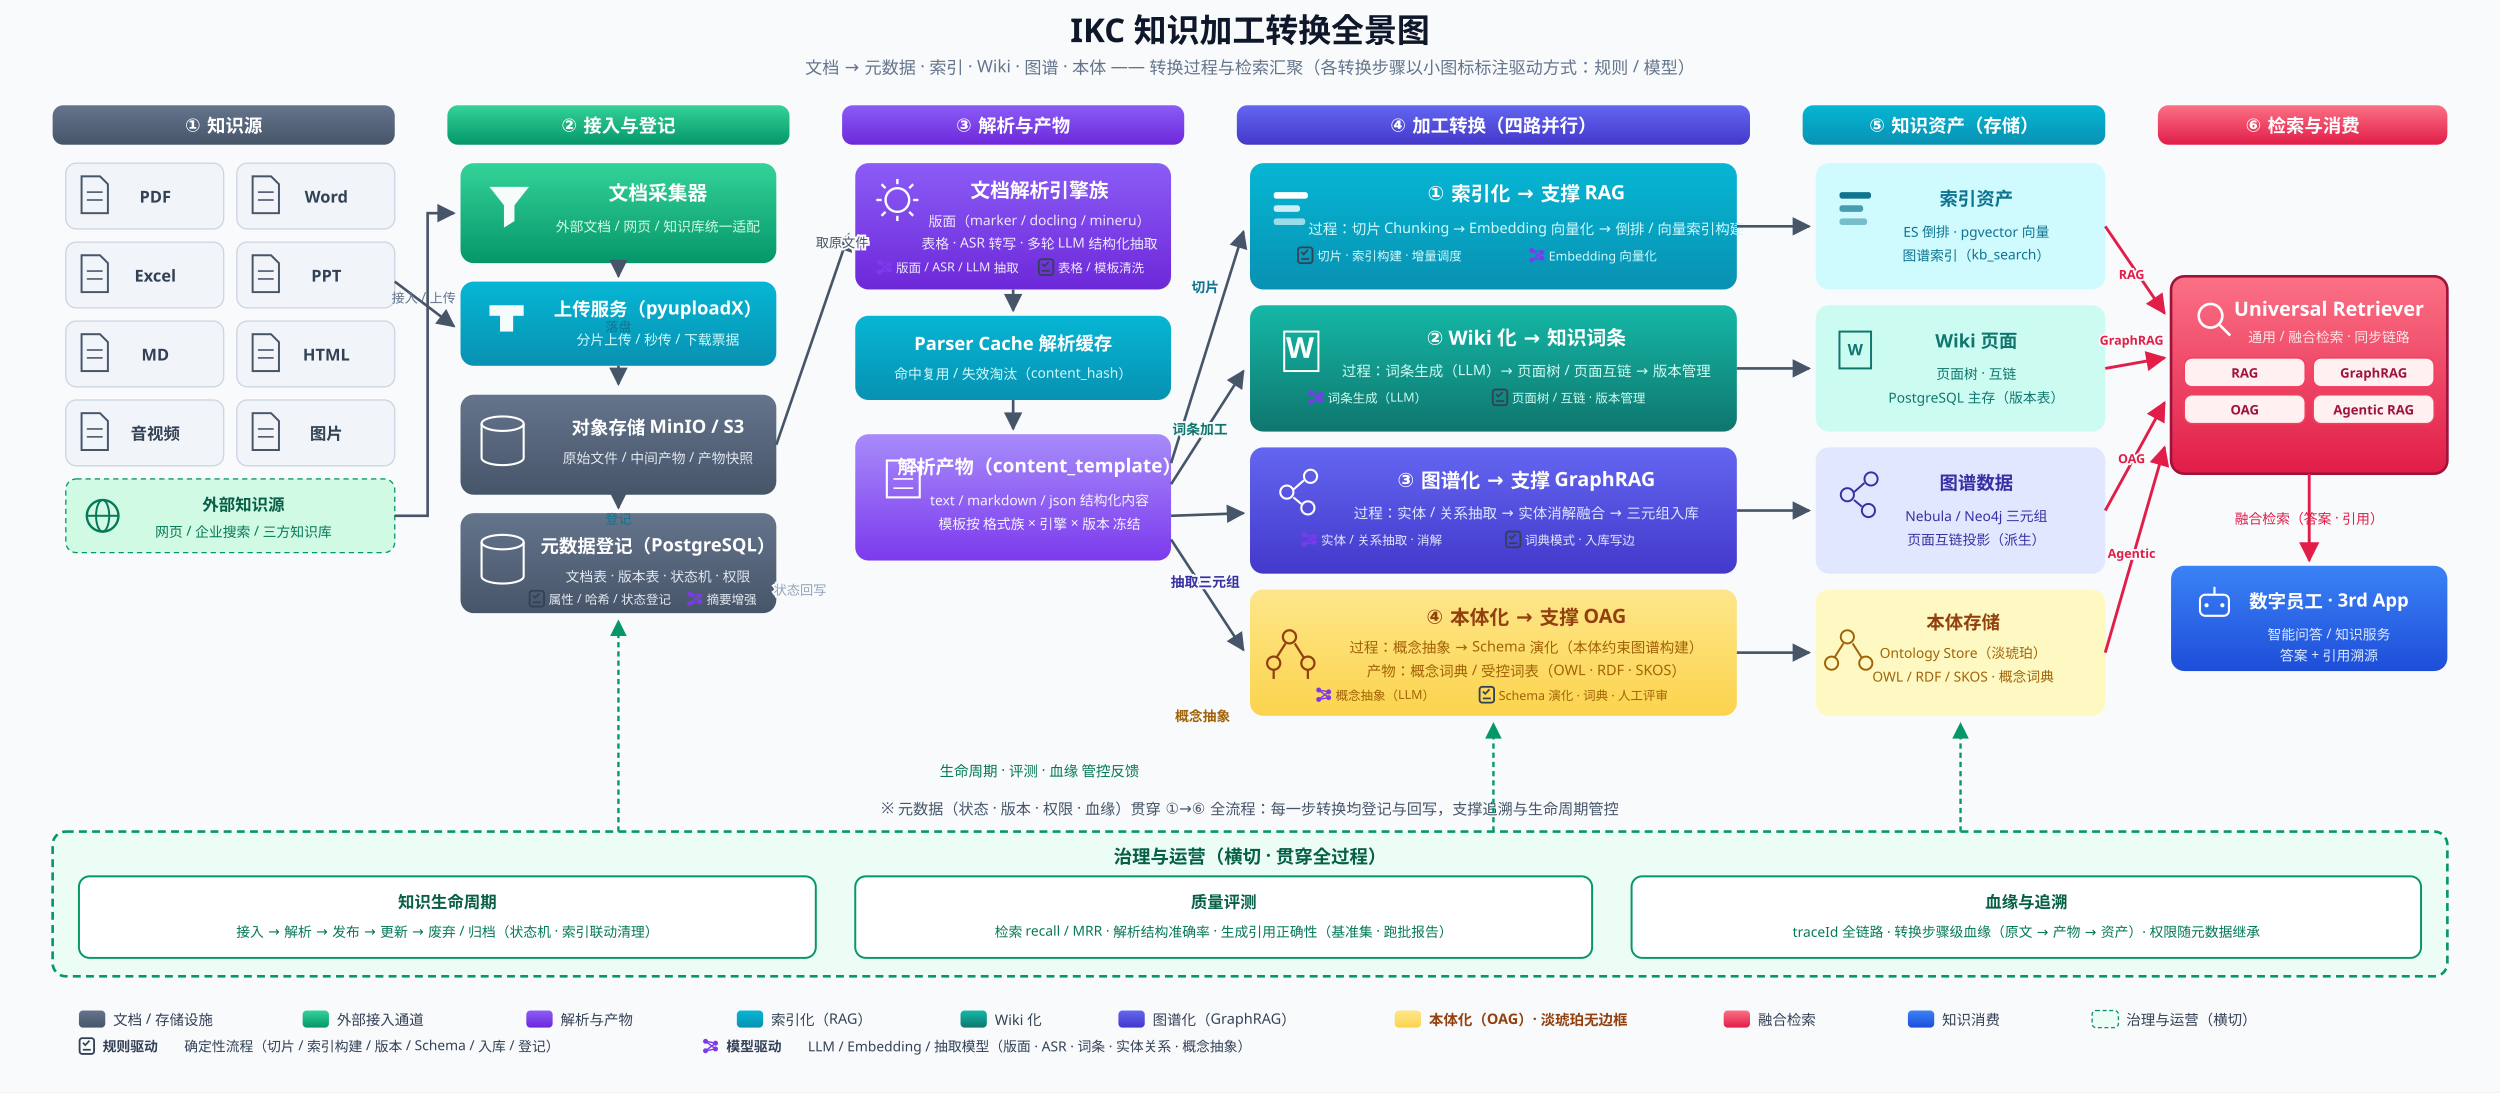
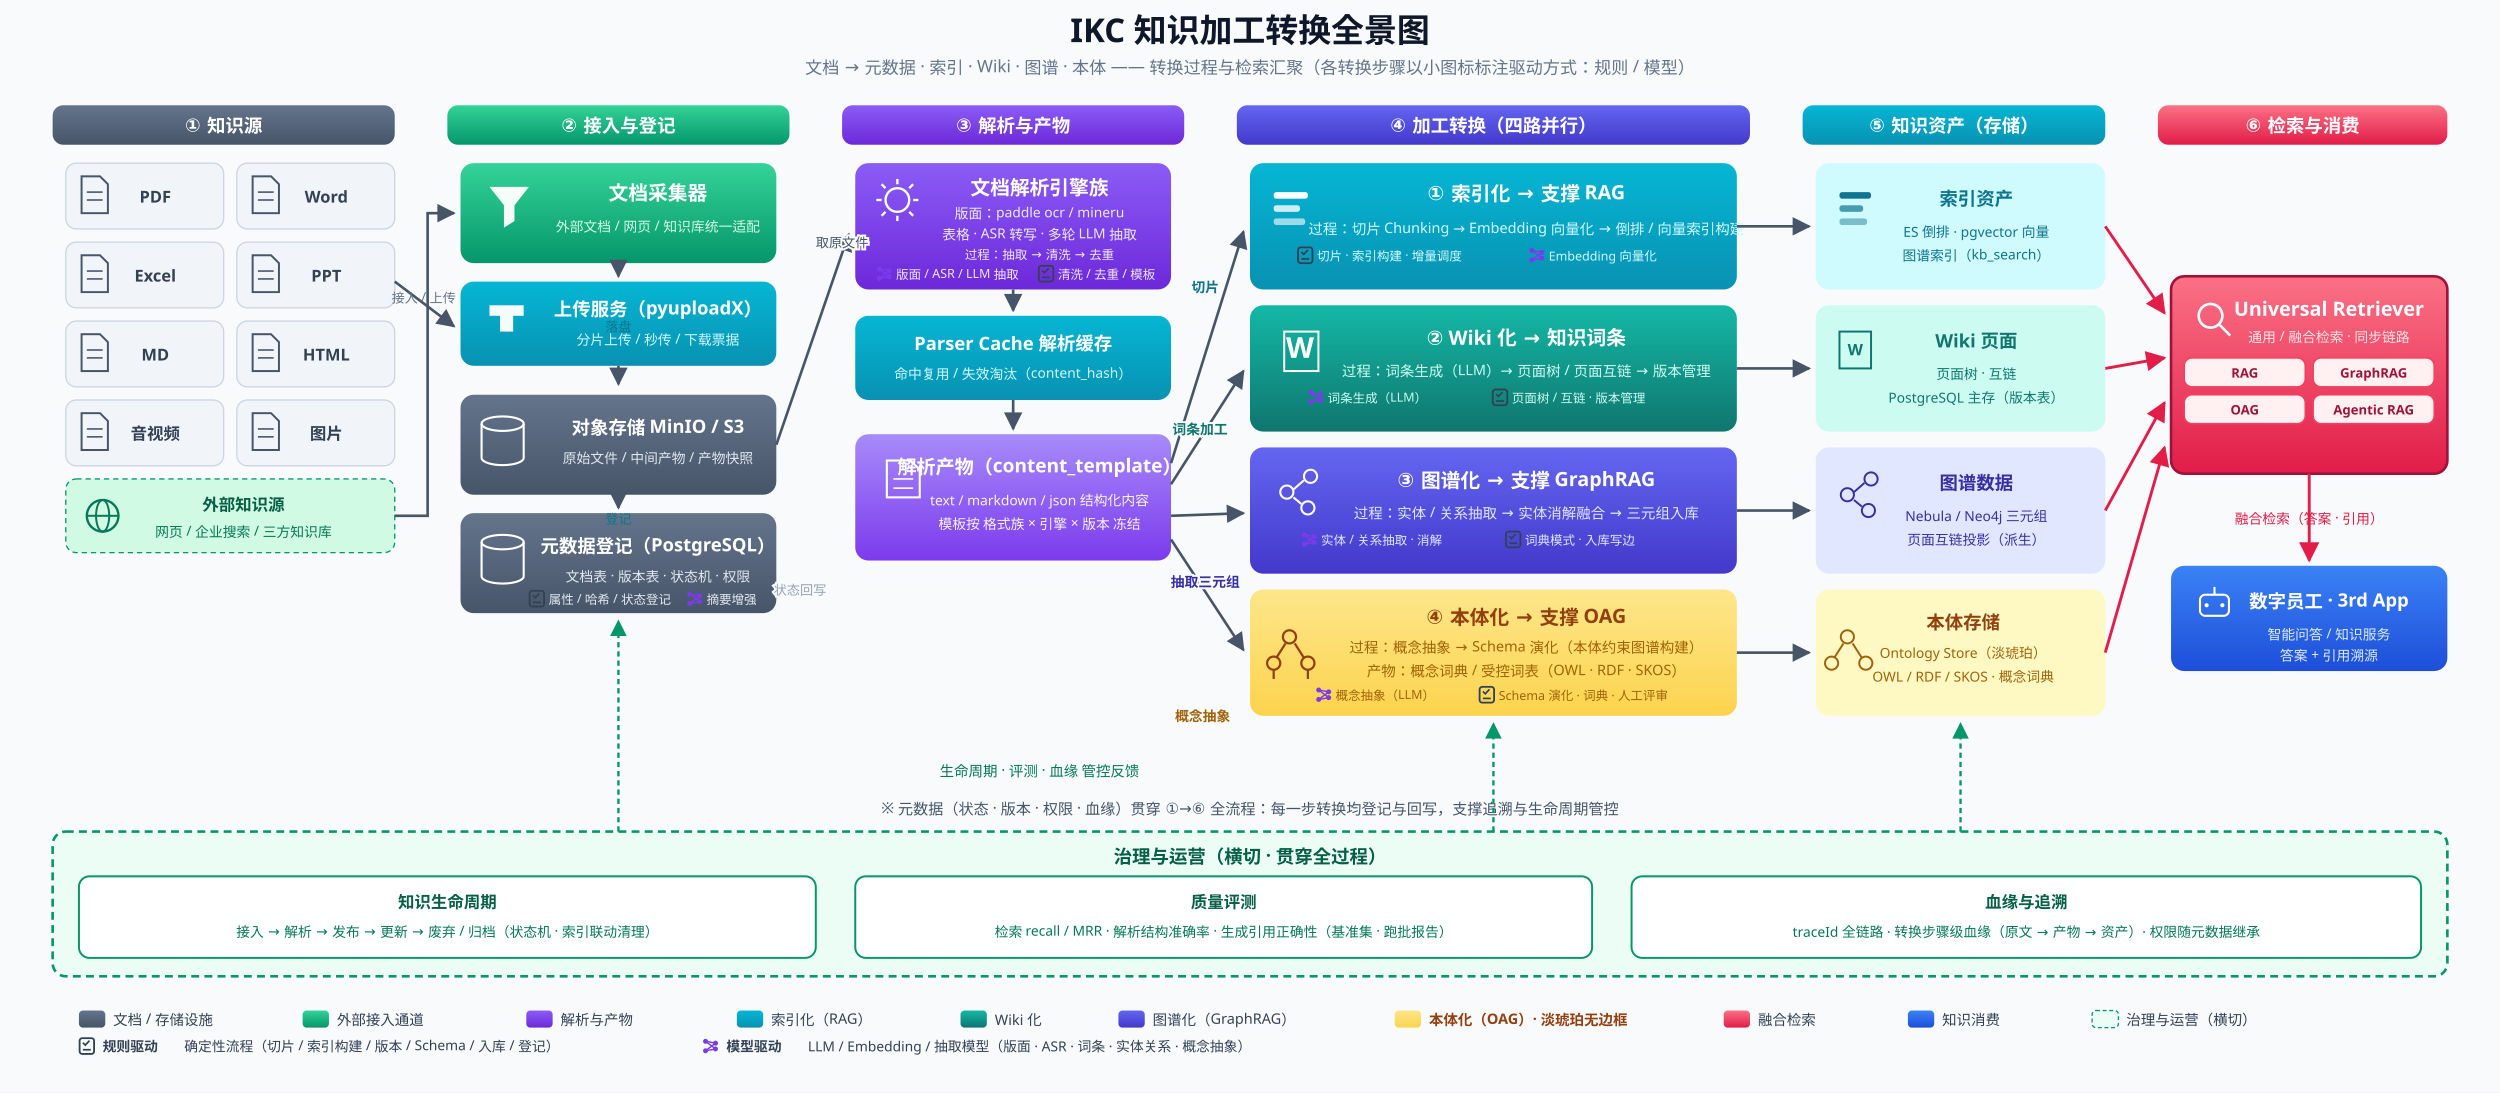
<svg xmlns="http://www.w3.org/2000/svg" xmlns:xlink="http://www.w3.org/1999/xlink" viewBox="0 0 1900 830" font-family="'PingFang SC','Microsoft YaHei','Noto Sans SC',sans-serif">
  <defs>
    <linearGradient id="gBlue" x1="0" y1="0" x2="0" y2="1">
      <stop offset="0" stop-color="#3b82f6" />
      <stop offset="1" stop-color="#1d4ed8" />
    </linearGradient>
    <linearGradient id="gTeal" x1="0" y1="0" x2="0" y2="1">
      <stop offset="0" stop-color="#14b8a6" />
      <stop offset="1" stop-color="#0f766e" />
    </linearGradient>
    <linearGradient id="gIndigo" x1="0" y1="0" x2="0" y2="1">
      <stop offset="0" stop-color="#6366f1" />
      <stop offset="1" stop-color="#4338ca" />
    </linearGradient>
    <linearGradient id="gViolet" x1="0" y1="0" x2="0" y2="1">
      <stop offset="0" stop-color="#8b5cf6" />
      <stop offset="1" stop-color="#6d28d9" />
    </linearGradient>
    <linearGradient id="gVioletLight" x1="0" y1="0" x2="0" y2="1">
      <stop offset="0" stop-color="#a78bfa" />
      <stop offset="1" stop-color="#7c3aed" />
    </linearGradient>
    <linearGradient id="gRose" x1="0" y1="0" x2="0" y2="1">
      <stop offset="0" stop-color="#fb7185" />
      <stop offset="1" stop-color="#e11d48" />
    </linearGradient>
    <linearGradient id="gEmerald" x1="0" y1="0" x2="0" y2="1">
      <stop offset="0" stop-color="#34d399" />
      <stop offset="1" stop-color="#059669" />
    </linearGradient>
    <linearGradient id="gCyan" x1="0" y1="0" x2="0" y2="1">
      <stop offset="0" stop-color="#06b6d4" />
      <stop offset="1" stop-color="#0891b2" />
    </linearGradient>
    <linearGradient id="gSlate" x1="0" y1="0" x2="0" y2="1">
      <stop offset="0" stop-color="#64748b" />
      <stop offset="1" stop-color="#475569" />
    </linearGradient>
    <linearGradient id="gAmber" x1="0" y1="0" x2="0" y2="1">
      <stop offset="0" stop-color="#fde68a" />
      <stop offset="1" stop-color="#fcd34d" />
    </linearGradient>
    <marker id="arrow" viewBox="0 0 10 10" refX="9" refY="5" markerWidth="7" markerHeight="7" orient="auto-start-reverse">
      <path d="M 0 0 L 10 5 L 0 10 z" fill="#475569" />
    </marker>
    <marker id="arrowRose" viewBox="0 0 10 10" refX="9" refY="5" markerWidth="7" markerHeight="7" orient="auto-start-reverse">
      <path d="M 0 0 L 10 5 L 0 10 z" fill="#e11d48" />
    </marker>
    <marker id="arrowGreen" viewBox="0 0 10 10" refX="9" refY="5" markerWidth="7" markerHeight="7" orient="auto-start-reverse">
      <path d="M 0 0 L 10 5 L 0 10 z" fill="#059669" />
    </marker>
    <g id="icoRule">
      <rect x="-5.5" y="-6" width="11" height="12" rx="2" fill="none" stroke="#334155" stroke-width="1.4" />
      <path d="M -3 -2.5 l 1.8 1.8 l 3.2 -3.4" fill="none" stroke="#334155" stroke-width="1.3" />
      <line x1="-3" y1="2.8" x2="3" y2="2.8" stroke="#334155" stroke-width="1.3" />
    </g>
    <g id="icoModel">
      <g stroke="#7c3aed" stroke-width="1.1">
        <line x1="-3.8" y1="-3.6" x2="3.8" y2="-2.2" />
        <line x1="-3.8" y1="-3.6" x2="3.8" y2="2.2" />
        <line x1="-3.8" y1="3.6" x2="3.8" y2="-2.2" />
        <line x1="-3.8" y1="3.6" x2="3.8" y2="2.2" />
      </g>
      <g fill="#7c3aed">
        <circle cx="-3.8" cy="-3.6" r="1.9" />
        <circle cx="-3.8" cy="3.6" r="1.9" />
        <circle cx="3.8" cy="-2.2" r="1.9" />
        <circle cx="3.8" cy="2.2" r="1.9" />
      </g>
    </g>
  </defs>
  <rect x="0" y="0" width="1900" height="830" fill="#f8fafc" />
  <text x="950" y="32" text-anchor="middle" font-size="25" font-weight="bold" fill="#0f172a">IKC 知识加工转换全景图</text>
  <text x="950" y="56" text-anchor="middle" font-size="13" fill="#64748b">文档 → 元数据 · 索引 · Wiki · 图谱 · 本体 —— 转换过程与检索汇聚（各转换步骤以小图标标注驱动方式：规则 / 模型）</text>
  <g font-size="14" font-weight="bold" fill="#ffffff" text-anchor="middle">
    <rect x="40" y="80" width="260" height="30" rx="8" fill="url(#gSlate)" />
    <text x="170" y="100">① 知识源</text>
    <rect x="340" y="80" width="260" height="30" rx="8" fill="url(#gEmerald)" />
    <text x="470" y="100">② 接入与登记</text>
    <rect x="640" y="80" width="260" height="30" rx="8" fill="url(#gViolet)" />
    <text x="770" y="100">③ 解析与产物</text>
    <rect x="940" y="80" width="390" height="30" rx="8" fill="url(#gIndigo)" />
    <text x="1135" y="100">④ 加工转换（四路并行）</text>
    <rect x="1370" y="80" width="230" height="30" rx="8" fill="url(#gCyan)" />
    <text x="1485" y="100">⑤ 知识资产（存储）</text>
    <rect x="1640" y="80" width="220" height="30" rx="8" fill="url(#gRose)" />
    <text x="1750" y="100">⑥ 检索与消费</text>
  </g>
  <g>
    <g text-anchor="middle">
      <rect x="50" y="124" width="120" height="50" rx="8" fill="#f1f5f9" stroke="#cbd5e1" />
      <path d="M 62 134 h 14 l 6 6 v 22 h -20 z" fill="none" stroke="#475569" stroke-width="1.5" />
      <line x1="66" y1="146" x2="78" y2="146" stroke="#475569" stroke-width="1.2" />
      <line x1="66" y1="152" x2="78" y2="152" stroke="#475569" stroke-width="1.2" />
      <text x="118" y="154" font-size="12.5" font-weight="bold" fill="#334155">PDF</text>
      <rect x="180" y="124" width="120" height="50" rx="8" fill="#f1f5f9" stroke="#cbd5e1" />
      <path d="M 192 134 h 14 l 6 6 v 22 h -20 z" fill="none" stroke="#475569" stroke-width="1.5" />
      <line x1="196" y1="146" x2="208" y2="146" stroke="#475569" stroke-width="1.2" />
      <line x1="196" y1="152" x2="208" y2="152" stroke="#475569" stroke-width="1.2" />
      <text x="248" y="154" font-size="12.5" font-weight="bold" fill="#334155">Word</text>
      <rect x="50" y="184" width="120" height="50" rx="8" fill="#f1f5f9" stroke="#cbd5e1" />
      <path d="M 62 194 h 14 l 6 6 v 22 h -20 z" fill="none" stroke="#475569" stroke-width="1.5" />
      <line x1="66" y1="206" x2="78" y2="206" stroke="#475569" stroke-width="1.2" />
      <line x1="66" y1="212" x2="78" y2="212" stroke="#475569" stroke-width="1.2" />
      <text x="118" y="214" font-size="12.5" font-weight="bold" fill="#334155">Excel</text>
      <rect x="180" y="184" width="120" height="50" rx="8" fill="#f1f5f9" stroke="#cbd5e1" />
      <path d="M 192 194 h 14 l 6 6 v 22 h -20 z" fill="none" stroke="#475569" stroke-width="1.5" />
      <line x1="196" y1="206" x2="208" y2="206" stroke="#475569" stroke-width="1.2" />
      <line x1="196" y1="212" x2="208" y2="212" stroke="#475569" stroke-width="1.2" />
      <text x="248" y="214" font-size="12.5" font-weight="bold" fill="#334155">PPT</text>
      <rect x="50" y="244" width="120" height="50" rx="8" fill="#f1f5f9" stroke="#cbd5e1" />
      <path d="M 62 254 h 14 l 6 6 v 22 h -20 z" fill="none" stroke="#475569" stroke-width="1.5" />
      <line x1="66" y1="266" x2="78" y2="266" stroke="#475569" stroke-width="1.2" />
      <line x1="66" y1="272" x2="78" y2="272" stroke="#475569" stroke-width="1.2" />
      <text x="118" y="274" font-size="12.5" font-weight="bold" fill="#334155">MD</text>
      <rect x="180" y="244" width="120" height="50" rx="8" fill="#f1f5f9" stroke="#cbd5e1" />
      <path d="M 192 254 h 14 l 6 6 v 22 h -20 z" fill="none" stroke="#475569" stroke-width="1.5" />
      <line x1="196" y1="266" x2="208" y2="266" stroke="#475569" stroke-width="1.2" />
      <line x1="196" y1="272" x2="208" y2="272" stroke="#475569" stroke-width="1.2" />
      <text x="248" y="274" font-size="12.5" font-weight="bold" fill="#334155">HTML</text>
      <rect x="50" y="304" width="120" height="50" rx="8" fill="#f1f5f9" stroke="#cbd5e1" />
      <path d="M 62 314 h 14 l 6 6 v 22 h -20 z" fill="none" stroke="#475569" stroke-width="1.5" />
      <line x1="66" y1="326" x2="78" y2="326" stroke="#475569" stroke-width="1.2" />
      <line x1="66" y1="332" x2="78" y2="332" stroke="#475569" stroke-width="1.2" />
      <text x="118" y="334" font-size="12.5" font-weight="bold" fill="#334155">音视频</text>
      <rect x="180" y="304" width="120" height="50" rx="8" fill="#f1f5f9" stroke="#cbd5e1" />
      <path d="M 192 314 h 14 l 6 6 v 22 h -20 z" fill="none" stroke="#475569" stroke-width="1.5" />
      <line x1="196" y1="326" x2="208" y2="326" stroke="#475569" stroke-width="1.2" />
      <line x1="196" y1="332" x2="208" y2="332" stroke="#475569" stroke-width="1.2" />
      <text x="248" y="334" font-size="12.5" font-weight="bold" fill="#334155">图片</text>
      <rect x="50" y="364" width="250" height="56" rx="8" fill="#d1fae5" stroke="#059669" stroke-dasharray="4 3" />
      <circle cx="78" cy="392" r="12" fill="none" stroke="#047857" stroke-width="1.8" />
      <line x1="66" y1="392" x2="90" y2="392" stroke="#047857" stroke-width="1.5" />
      <ellipse cx="78" cy="392" rx="5" ry="12" fill="none" stroke="#047857" stroke-width="1.5" />
      <text x="185" y="388" font-size="12.5" font-weight="bold" fill="#065f46">外部知识源</text>
      <text x="185" y="408" font-size="10.5" fill="#047857">网页 / 企业搜索 / 三方知识库</text>
    </g>
  </g>
  <g text-anchor="middle">
    <rect x="350" y="124" width="240" height="76" rx="10" fill="url(#gEmerald)" />
    <path d="M 372 142 h 30 l -11 14 v 12 l -8 5 v -17 z" fill="#ffffff" opacity="0.95" />
    <text x="500" y="152" font-size="15" font-weight="bold" fill="#ffffff">文档采集器</text>
    <text x="500" y="176" font-size="10.5" fill="#d1fae5">外部文档 / 网页 / 知识库统一适配</text>
    <rect x="350" y="214" width="240" height="64" rx="10" fill="url(#gCyan)" />
    <path d="M 372 232 h 26 v 8 h -8 v 12 h -10 v -12 h -8 z" fill="#ffffff" opacity="0.95" />
    <text x="500" y="240" font-size="14" font-weight="bold" fill="#ffffff">上传服务（pyuploadX）</text>
    <text x="500" y="262" font-size="10.5" fill="#cffafe">分片上传 / 秒传 / 下载票据</text>
    <rect x="350" y="300" width="240" height="76" rx="10" fill="url(#gSlate)" />
    <ellipse cx="382" cy="322" rx="16" ry="5.5" fill="none" stroke="#ffffff" stroke-width="1.6" />
    <path d="M 366 322 v 26 a 16 5.5 0 0 0 32 0 v -26" fill="none" stroke="#ffffff" stroke-width="1.6" />
    <text x="500" y="330" font-size="14" font-weight="bold" fill="#ffffff">对象存储 MinIO / S3</text>
    <text x="500" y="352" font-size="10.5" fill="#e2e8f0">原始文件 / 中间产物 / 产物快照</text>
    <rect x="350" y="390" width="240" height="76" rx="10" fill="url(#gSlate)" />
    <ellipse cx="382" cy="412" rx="16" ry="5.5" fill="none" stroke="#ffffff" stroke-width="1.6" />
    <path d="M 366 412 v 26 a 16 5.5 0 0 0 32 0 v -26" fill="none" stroke="#ffffff" stroke-width="1.6" />
    <text x="500" y="420" font-size="14" font-weight="bold" fill="#ffffff">元数据登记（PostgreSQL）</text>
    <text x="500" y="442" font-size="10.5" fill="#e2e8f0">文档表 · 版本表 · 状态机 · 权限</text>
    <use xlink:href="#icoRule" transform="translate(408, 455)" />
    <text x="417" y="459" font-size="9.5" fill="#e2e8f0" text-anchor="start">属性 / 哈希 / 状态登记</text>
    <use xlink:href="#icoModel" transform="translate(528, 455)" />
    <text x="537" y="459" font-size="9.5" fill="#e2e8f0" text-anchor="start">摘要增强</text>
  </g>
  <g text-anchor="middle">
    <rect x="650" y="124" width="240" height="96" rx="10" fill="url(#gViolet)" />
    <circle cx="682" cy="152" r="9" fill="none" stroke="#ffffff" stroke-width="1.8" />
    <g stroke="#ffffff" stroke-width="1.8">
      <line x1="682" y1="140" x2="682" y2="136" />
      <line x1="682" y1="164" x2="682" y2="168" />
      <line x1="670" y1="152" x2="666" y2="152" />
      <line x1="694" y1="152" x2="698" y2="152" />
      <line x1="673" y1="143" x2="670" y2="140" />
      <line x1="691" y1="143" x2="694" y2="140" />
      <line x1="673" y1="161" x2="670" y2="164" />
      <line x1="691" y1="161" x2="694" y2="164" />
    </g>
-     <text x="790" y="150" font-size="15" font-weight="bold" fill="#ffffff">文档解析引擎族</text>
-     <text x="790" y="172" font-size="10.5" fill="#ede9fe">版面（marker / docling / mineru）</text>
-     <text x="790" y="189" font-size="10.5" fill="#ede9fe">表格 · ASR 转写 · 多轮 LLM 结构化抽取</text>
-     <use xlink:href="#icoModel" transform="translate(672, 203)" />
-     <text x="681" y="207" font-size="9.5" fill="#ede9fe" text-anchor="start">版面 / ASR / LLM 抽取</text>
-     <use xlink:href="#icoRule" transform="translate(795, 203)" />
-     <text x="804" y="207" font-size="9.5" fill="#ede9fe" text-anchor="start">表格 / 模板清洗</text>
+     <text x="790" y="148" font-size="15" font-weight="bold" fill="#ffffff">文档解析引擎族</text>
+     <text x="790" y="166" font-size="10.5" fill="#ede9fe">版面：paddle ocr / mineru</text>
+     <text x="790" y="182" font-size="10.5" fill="#ede9fe">表格 · ASR 转写 · 多轮 LLM 抽取</text>
+     <text x="790" y="197" font-size="9.5" fill="#ede9fe">过程：抽取 → 清洗 → 去重</text>
+     <use xlink:href="#icoModel" transform="translate(672, 208)" />
+     <text x="681" y="212" font-size="9.5" fill="#ede9fe" text-anchor="start">版面 / ASR / LLM 抽取</text>
+     <use xlink:href="#icoRule" transform="translate(795, 208)" />
+     <text x="804" y="212" font-size="9.5" fill="#ede9fe" text-anchor="start">清洗 / 去重 / 模板</text>
    <rect x="650" y="240" width="240" height="64" rx="10" fill="url(#gCyan)" />
    <text x="770" y="266" font-size="14" font-weight="bold" fill="#ffffff">Parser Cache 解析缓存</text>
    <text x="770" y="288" font-size="10.5" fill="#cffafe">命中复用 / 失效淘汰（content_hash）</text>
    <rect x="650" y="330" width="240" height="96" rx="10" fill="url(#gVioletLight)" />
    <path d="M 674 350 h 18 l 7 7 v 21 h -25 z" fill="none" stroke="#ffffff" stroke-width="1.6" />
    <line x1="679" y1="364" x2="694" y2="364" stroke="#ffffff" stroke-width="1.2" />
    <line x1="679" y1="371" x2="694" y2="371" stroke="#ffffff" stroke-width="1.2" />
    <text x="790" y="360" font-size="14.5" font-weight="bold" fill="#ffffff">解析产物（content_template）</text>
    <text x="790" y="384" font-size="10.5" fill="#f5f3ff">text / markdown / json 结构化内容</text>
    <text x="790" y="402" font-size="10.5" fill="#f5f3ff">模板按 格式族 × 引擎 × 版本 冻结</text>
  </g>
  <g text-anchor="middle">
    <rect x="950" y="124" width="370" height="96" rx="10" fill="url(#gCyan)" />
    <rect x="968" y="146" width="26" height="5" rx="2" fill="#ffffff" />
    <rect x="968" y="156" width="20" height="5" rx="2" fill="#ffffff" opacity="0.8" />
    <rect x="968" y="166" width="24" height="5" rx="2" fill="#ffffff" opacity="0.6" />
    <text x="1160" y="152" font-size="15" font-weight="bold" fill="#ffffff">① 索引化 → 支撑 RAG</text>
    <text x="1160" y="178" font-size="11" fill="#cffafe">过程：切片 Chunking → Embedding 向量化 → 倒排 / 向量索引构建</text>
    <use xlink:href="#icoRule" transform="translate(992, 194)" />
    <text x="1001" y="198" font-size="9.5" fill="#cffafe" text-anchor="start">切片 · 索引构建 · 增量调度</text>
    <use xlink:href="#icoModel" transform="translate(1168, 194)" />
    <text x="1177" y="198" font-size="9.5" fill="#cffafe" text-anchor="start">Embedding 向量化</text>
    <rect x="950" y="232" width="370" height="96" rx="10" fill="url(#gTeal)" />
    <text x="988" y="272" font-size="22" font-weight="bold" fill="#ffffff">W</text>
    <path d="M 976 252 h 26 v 30 h -26 z" fill="none" stroke="#ffffff" stroke-width="1.5" />
    <text x="1160" y="262" font-size="15" font-weight="bold" fill="#ffffff">② Wiki 化 → 知识词条</text>
    <text x="1160" y="286" font-size="11" fill="#ccfbf1">过程：词条生成（LLM）→ 页面树 / 页面互链 → 版本管理</text>
    <use xlink:href="#icoModel" transform="translate(1000, 302)" />
    <text x="1009" y="306" font-size="9.5" fill="#ccfbf1" text-anchor="start">词条生成（LLM）</text>
    <use xlink:href="#icoRule" transform="translate(1140, 302)" />
    <text x="1149" y="306" font-size="9.5" fill="#ccfbf1" text-anchor="start">页面树 / 互链 · 版本管理</text>
    <rect x="950" y="340" width="370" height="96" rx="10" fill="url(#gIndigo)" />
    <g stroke="#ffffff" stroke-width="1.6" fill="none">
      <circle cx="978" cy="374" r="5" />
      <circle cx="996" cy="362" r="5" />
      <circle cx="994" cy="386" r="5" />
      <line x1="983" y1="372" x2="991" y2="365" />
      <line x1="983" y1="378" x2="989" y2="383" />
    </g>
    <text x="1160" y="370" font-size="15" font-weight="bold" fill="#ffffff">③ 图谱化 → 支撑 GraphRAG</text>
    <text x="1160" y="394" font-size="11" fill="#e0e7ff">过程：实体 / 关系抽取 → 实体消解融合 → 三元组入库</text>
    <use xlink:href="#icoModel" transform="translate(995, 410)" />
    <text x="1004" y="414" font-size="9.5" fill="#e0e7ff" text-anchor="start">实体 / 关系抽取 · 消解</text>
    <use xlink:href="#icoRule" transform="translate(1150, 410)" />
    <text x="1159" y="414" font-size="9.5" fill="#e0e7ff" text-anchor="start">词典模式 · 入库写边</text>
    <rect x="950" y="448" width="370" height="96" rx="10" fill="url(#gAmber)" />
    <g stroke="#92400e" stroke-width="1.7" fill="none">
      <circle cx="980" cy="484" r="5" />
      <circle cx="968" cy="504" r="5" />
      <circle cx="994" cy="504" r="5" />
      <line x1="977" y1="489" x2="970" y2="500" />
      <line x1="984" y1="489" x2="991" y2="500" />
      <line x1="968" y1="509" x2="968" y2="516" />
      <line x1="994" y1="509" x2="994" y2="516" />
    </g>
    <text x="1160" y="474" font-size="15" font-weight="bold" fill="#92400e">④ 本体化 → 支撑 OAG</text>
    <text x="1160" y="496" font-size="11" fill="#a16207">过程：概念抽象 → Schema 演化（本体约束图谱构建）</text>
    <text x="1160" y="514" font-size="11" fill="#a16207">产物：概念词典 / 受控词表（OWL · RDF · SKOS）</text>
    <use xlink:href="#icoModel" transform="translate(1006, 528)" />
    <text x="1015" y="532" font-size="9.5" fill="#a16207" text-anchor="start">概念抽象（LLM）</text>
    <use xlink:href="#icoRule" transform="translate(1130, 528)" />
    <text x="1139" y="532" font-size="9.5" fill="#a16207" text-anchor="start">Schema 演化 · 词典 · 人工评审</text>
  </g>
  <g text-anchor="middle">
    <rect x="1380" y="124" width="220" height="96" rx="10" fill="#cffafe" />
    <rect x="1398" y="146" width="24" height="5" rx="2" fill="#0e7490" />
    <rect x="1398" y="156" width="18" height="5" rx="2" fill="#0e7490" opacity="0.7" />
    <rect x="1398" y="166" width="21" height="5" rx="2" fill="#0e7490" opacity="0.45" />
    <text x="1502" y="156" font-size="14" font-weight="bold" fill="#0e7490">索引资产</text>
    <text x="1502" y="180" font-size="10.5" fill="#0e7490">ES 倒排 · pgvector 向量</text>
    <text x="1502" y="198" font-size="10.5" fill="#0e7490">图谱索引（kb_search）</text>
    <rect x="1380" y="232" width="220" height="96" rx="10" fill="#ccfbf1" />
    <path d="M 1398 252 h 24 v 28 h -24 z" fill="none" stroke="#0f766e" stroke-width="1.5" />
    <text x="1410" y="270" font-size="12" font-weight="bold" fill="#0f766e">W</text>
    <text x="1502" y="264" font-size="14" font-weight="bold" fill="#0f766e">Wiki 页面</text>
    <text x="1502" y="288" font-size="10.5" fill="#0f766e">页面树 · 互链</text>
    <text x="1502" y="306" font-size="10.5" fill="#0f766e">PostgreSQL 主存（版本表）</text>
    <rect x="1380" y="340" width="220" height="96" rx="10" fill="#e0e7ff" />
    <g stroke="#3730a3" stroke-width="1.5" fill="none">
      <circle cx="1404" cy="376" r="5" />
      <circle cx="1422" cy="364" r="5" />
      <circle cx="1420" cy="388" r="5" />
      <line x1="1409" y1="374" x2="1417" y2="367" />
      <line x1="1409" y1="380" x2="1415" y2="385" />
    </g>
    <text x="1502" y="372" font-size="14" font-weight="bold" fill="#3730a3">图谱数据</text>
    <text x="1502" y="396" font-size="10.5" fill="#3730a3">Nebula / Neo4j 三元组</text>
    <text x="1502" y="414" font-size="10.5" fill="#3730a3">页面互链投影（派生）</text>
    <rect x="1380" y="448" width="220" height="96" rx="10" fill="#fef9c3" />
    <g stroke="#a16207" stroke-width="1.5" fill="none">
      <circle cx="1404" cy="484" r="5" />
      <circle cx="1392" cy="504" r="5" />
      <circle cx="1418" cy="504" r="5" />
      <line x1="1401" y1="489" x2="1394" y2="500" />
      <line x1="1408" y1="489" x2="1415" y2="500" />
    </g>
    <text x="1492" y="478" font-size="14" font-weight="bold" fill="#92400e">本体存储</text>
    <text x="1492" y="500" font-size="10.5" fill="#a16207">Ontology Store（淡琥珀）</text>
    <text x="1492" y="518" font-size="10.5" fill="#a16207">OWL / RDF / SKOS · 概念词典</text>
  </g>
  <g text-anchor="middle">
    <rect x="1650" y="210" width="210" height="150" rx="10" fill="url(#gRose)" stroke="#9f1239" stroke-width="2" />
    <circle cx="1680" cy="240" r="9" fill="none" stroke="#ffffff" stroke-width="2" />
    <line x1="1687" y1="247" x2="1695" y2="255" stroke="#ffffff" stroke-width="2" />
    <text x="1770" y="240" font-size="15" font-weight="bold" fill="#ffffff">Universal Retriever</text>
    <text x="1770" y="260" font-size="10.5" fill="#ffe4e6">通用 / 融合检索 · 同步链路</text>
    <g font-size="10" font-weight="bold">
      <rect x="1660" y="272" width="92" height="22" rx="6" fill="#fff1f2" stroke="#f43f5e" stroke-width="1.2" />
      <text x="1706" y="287" fill="#9f1239" text-anchor="middle">RAG</text>
      <rect x="1758" y="272" width="92" height="22" rx="6" fill="#fff1f2" stroke="#f43f5e" stroke-width="1.2" />
      <text x="1804" y="287" fill="#9f1239" text-anchor="middle">GraphRAG</text>
      <rect x="1660" y="300" width="92" height="22" rx="6" fill="#fff1f2" stroke="#f43f5e" stroke-width="1.2" />
      <text x="1706" y="315" fill="#9f1239" text-anchor="middle">OAG</text>
      <rect x="1758" y="300" width="92" height="22" rx="6" fill="#fff1f2" stroke="#f43f5e" stroke-width="1.2" />
      <text x="1804" y="315" fill="#9f1239" text-anchor="middle">Agentic RAG</text>
    </g>
    <rect x="1650" y="430" width="210" height="80" rx="10" fill="url(#gBlue)" />
    <rect x="1672" y="452" width="22" height="16" rx="4" fill="none" stroke="#ffffff" stroke-width="1.6" />
    <line x1="1683" y1="452" x2="1683" y2="446" stroke="#ffffff" stroke-width="1.6" />
    <circle cx="1677" cy="460" r="1.6" fill="#ffffff" />
    <circle cx="1689" cy="460" r="1.6" fill="#ffffff" />
    <text x="1770" y="462" font-size="14" font-weight="bold" fill="#ffffff">数字员工 · 3rd App</text>
    <text x="1770" y="486" font-size="10.5" fill="#dbeafe">智能问答 / 知识服务</text>
    <text x="1770" y="502" font-size="10.5" fill="#dbeafe">答案 + 引用溯源</text>
  </g>
  <g stroke="#475569" stroke-width="2" fill="none">
    <line x1="300" y1="214" x2="345" y2="248" marker-end="url(#arrow)" />
    <path d="M 300 392 L 325 392 L 325 162 L 345 162" marker-end="url(#arrow)" />
    <line x1="470" y1="200" x2="470" y2="210" marker-end="url(#arrow)" />
    <line x1="470" y1="278" x2="470" y2="292" marker-end="url(#arrow)" />
    <line x1="470" y1="376" x2="470" y2="386" marker-end="url(#arrow)" />
    <line x1="590" y1="338" x2="645" y2="178" marker-end="url(#arrow)" />
    <line x1="770" y1="220" x2="770" y2="236" marker-end="url(#arrow)" />
    <line x1="770" y1="304" x2="770" y2="326" marker-end="url(#arrow)" />
    <line x1="890" y1="352" x2="945" y2="176" marker-end="url(#arrow)" />
    <line x1="890" y1="368" x2="945" y2="282" marker-end="url(#arrow)" />
    <line x1="890" y1="392" x2="945" y2="390" marker-end="url(#arrow)" />
    <line x1="890" y1="410" x2="945" y2="494" marker-end="url(#arrow)" />
    <line x1="1320" y1="172" x2="1375" y2="172" marker-end="url(#arrow)" />
    <line x1="1320" y1="280" x2="1375" y2="280" marker-end="url(#arrow)" />
    <line x1="1320" y1="388" x2="1375" y2="388" marker-end="url(#arrow)" />
    <line x1="1320" y1="496" x2="1375" y2="496" marker-end="url(#arrow)" />
  </g>
  <g stroke="#e11d48" stroke-width="2.2" fill="none">
    <line x1="1600" y1="172" x2="1645" y2="238" marker-end="url(#arrowRose)" />
    <line x1="1600" y1="280" x2="1645" y2="272" marker-end="url(#arrowRose)" />
    <line x1="1600" y1="388" x2="1645" y2="306" marker-end="url(#arrowRose)" />
    <line x1="1600" y1="496" x2="1645" y2="340" marker-end="url(#arrowRose)" />
    <line x1="1755" y1="360" x2="1755" y2="426" marker-end="url(#arrowRose)" />
  </g>
  <g font-size="10" fill="#64748b" text-anchor="middle">
    <text x="322" y="230">接入 / 上传</text>
    <text x="470" y="252" fill="#0e7490">落盘</text>
    <text x="470" y="398" fill="#0e7490">登记</text>
    <text x="640" y="188" fill="#475569" stroke="#f8fafc" stroke-width="3" paint-order="stroke">取原文件</text>
    <text x="608" y="452" fill="#94a3b8" stroke="#f8fafc" stroke-width="3" paint-order="stroke">状态回写</text>
  </g>
  <g font-size="10.5" font-weight="bold" text-anchor="middle">
    <text x="916" y="222" fill="#0e7490" stroke="#f8fafc" stroke-width="3" paint-order="stroke">切片</text>
    <text x="912" y="330" fill="#0f766e" stroke="#f8fafc" stroke-width="3" paint-order="stroke">词条加工</text>
    <text x="916" y="446" fill="#3730a3" stroke="#f8fafc" stroke-width="3" paint-order="stroke">抽取三元组</text>
    <text x="914" y="548" fill="#a16207" stroke="#f8fafc" stroke-width="3" paint-order="stroke">概念抽象</text>
-   </g>
-   <g font-size="9.5" font-weight="bold" fill="#e11d48" text-anchor="middle" stroke="#f8fafc" stroke-width="3" paint-order="stroke">
-     <text x="1620" y="212">RAG</text>
-     <text x="1620" y="262">GraphRAG</text>
-     <text x="1620" y="352">OAG</text>
-     <text x="1620" y="424">Agentic</text>
  </g>
  <text x="1755" y="398" text-anchor="middle" font-size="10.5" fill="#e11d48">融合检索（答案 · 引用）</text>
  <text x="950" y="618" text-anchor="middle" font-size="11.5" fill="#475569">※ 元数据（状态 · 版本 · 权限 · 血缘）贯穿 ①→⑥ 全流程：每一步转换均登记与回写，支撑追溯与生命周期管控</text>
  <rect x="40" y="632" width="1820" height="110" rx="10" fill="#ecfdf5" stroke="#059669" stroke-width="2" stroke-dasharray="6 4" />
  <text x="950" y="656" text-anchor="middle" font-size="14" font-weight="bold" fill="#065f46">治理与运营（横切 · 贯穿全过程）</text>
  <g text-anchor="middle">
    <rect x="60" y="666" width="560" height="62" rx="8" fill="#ffffff" stroke="#059669" stroke-width="1.5" />
    <text x="340" y="690" font-size="12.5" font-weight="bold" fill="#065f46">知识生命周期</text>
    <text x="340" y="712" font-size="10.5" fill="#047857">接入 → 解析 → 发布 → 更新 → 废弃 / 归档（状态机 · 索引联动清理）</text>
    <rect x="650" y="666" width="560" height="62" rx="8" fill="#ffffff" stroke="#059669" stroke-width="1.5" />
    <text x="930" y="690" font-size="12.5" font-weight="bold" fill="#065f46">质量评测</text>
    <text x="930" y="712" font-size="10.5" fill="#047857">检索 recall / MRR · 解析结构准确率 · 生成引用正确性（基准集 · 跑批报告）</text>
    <rect x="1240" y="666" width="600" height="62" rx="8" fill="#ffffff" stroke="#059669" stroke-width="1.5" />
    <text x="1540" y="690" font-size="12.5" font-weight="bold" fill="#065f46">血缘与追溯</text>
    <text x="1540" y="712" font-size="10.5" fill="#047857">traceId 全链路 · 转换步骤级血缘（原文 → 产物 → 资产）· 权限随元数据继承</text>
  </g>
  <g stroke="#059669" stroke-width="1.8" stroke-dasharray="4 3" fill="none">
    <line x1="470" y1="632" x2="470" y2="472" marker-end="url(#arrowGreen)" />
    <line x1="1135" y1="632" x2="1135" y2="550" marker-end="url(#arrowGreen)" />
    <line x1="1490" y1="632" x2="1490" y2="550" marker-end="url(#arrowGreen)" />
  </g>
  <text x="790" y="590" font-size="11" fill="#047857" text-anchor="middle" stroke="#f8fafc" stroke-width="3" paint-order="stroke">生命周期 · 评测 · 血缘 管控反馈</text>
  <g font-size="11" fill="#334155">
    <rect x="60" y="768" width="20" height="13" rx="3" fill="url(#gSlate)" />
    <text x="86" y="779">文档 / 存储设施</text>
    <rect x="230" y="768" width="20" height="13" rx="3" fill="url(#gEmerald)" />
    <text x="256" y="779">外部接入通道</text>
    <rect x="400" y="768" width="20" height="13" rx="3" fill="url(#gViolet)" />
    <text x="426" y="779">解析与产物</text>
    <rect x="560" y="768" width="20" height="13" rx="3" fill="url(#gCyan)" />
    <text x="586" y="779">索引化（RAG）</text>
    <rect x="730" y="768" width="20" height="13" rx="3" fill="url(#gTeal)" />
    <text x="756" y="779">Wiki 化</text>
    <rect x="850" y="768" width="20" height="13" rx="3" fill="url(#gIndigo)" />
    <text x="876" y="779">图谱化（GraphRAG）</text>
    <rect x="1060" y="768" width="20" height="13" rx="3" fill="url(#gAmber)" />
    <text x="1086" y="779" fill="#92400e" font-weight="bold">本体化（OAG）· 淡琥珀无边框</text>
    <rect x="1310" y="768" width="20" height="13" rx="3" fill="url(#gRose)" />
    <text x="1336" y="779">融合检索</text>
    <rect x="1450" y="768" width="20" height="13" rx="3" fill="url(#gBlue)" />
    <text x="1476" y="779">知识消费</text>
    <rect x="1590" y="768" width="20" height="13" rx="3" fill="#ecfdf5" stroke="#059669" stroke-dasharray="3 2" />
    <text x="1616" y="779">治理与运营（横切）</text>
    <use xlink:href="#icoRule" transform="translate(66, 795)" />
    <text x="78" y="799" font-size="10.5" text-anchor="start" font-weight="bold">规则驱动</text>
    <text x="140" y="799" font-size="10.5" text-anchor="start">确定性流程（切片 / 索引构建 / 版本 / Schema / 入库 / 登记）</text>
    <use xlink:href="#icoModel" transform="translate(540, 795)" />
    <text x="552" y="799" font-size="10.5" text-anchor="start" font-weight="bold">模型驱动</text>
    <text x="614" y="799" font-size="10.5" text-anchor="start">LLM / Embedding / 抽取模型（版面 · ASR · 词条 · 实体关系 · 概念抽象）</text>
  </g>
</svg>
